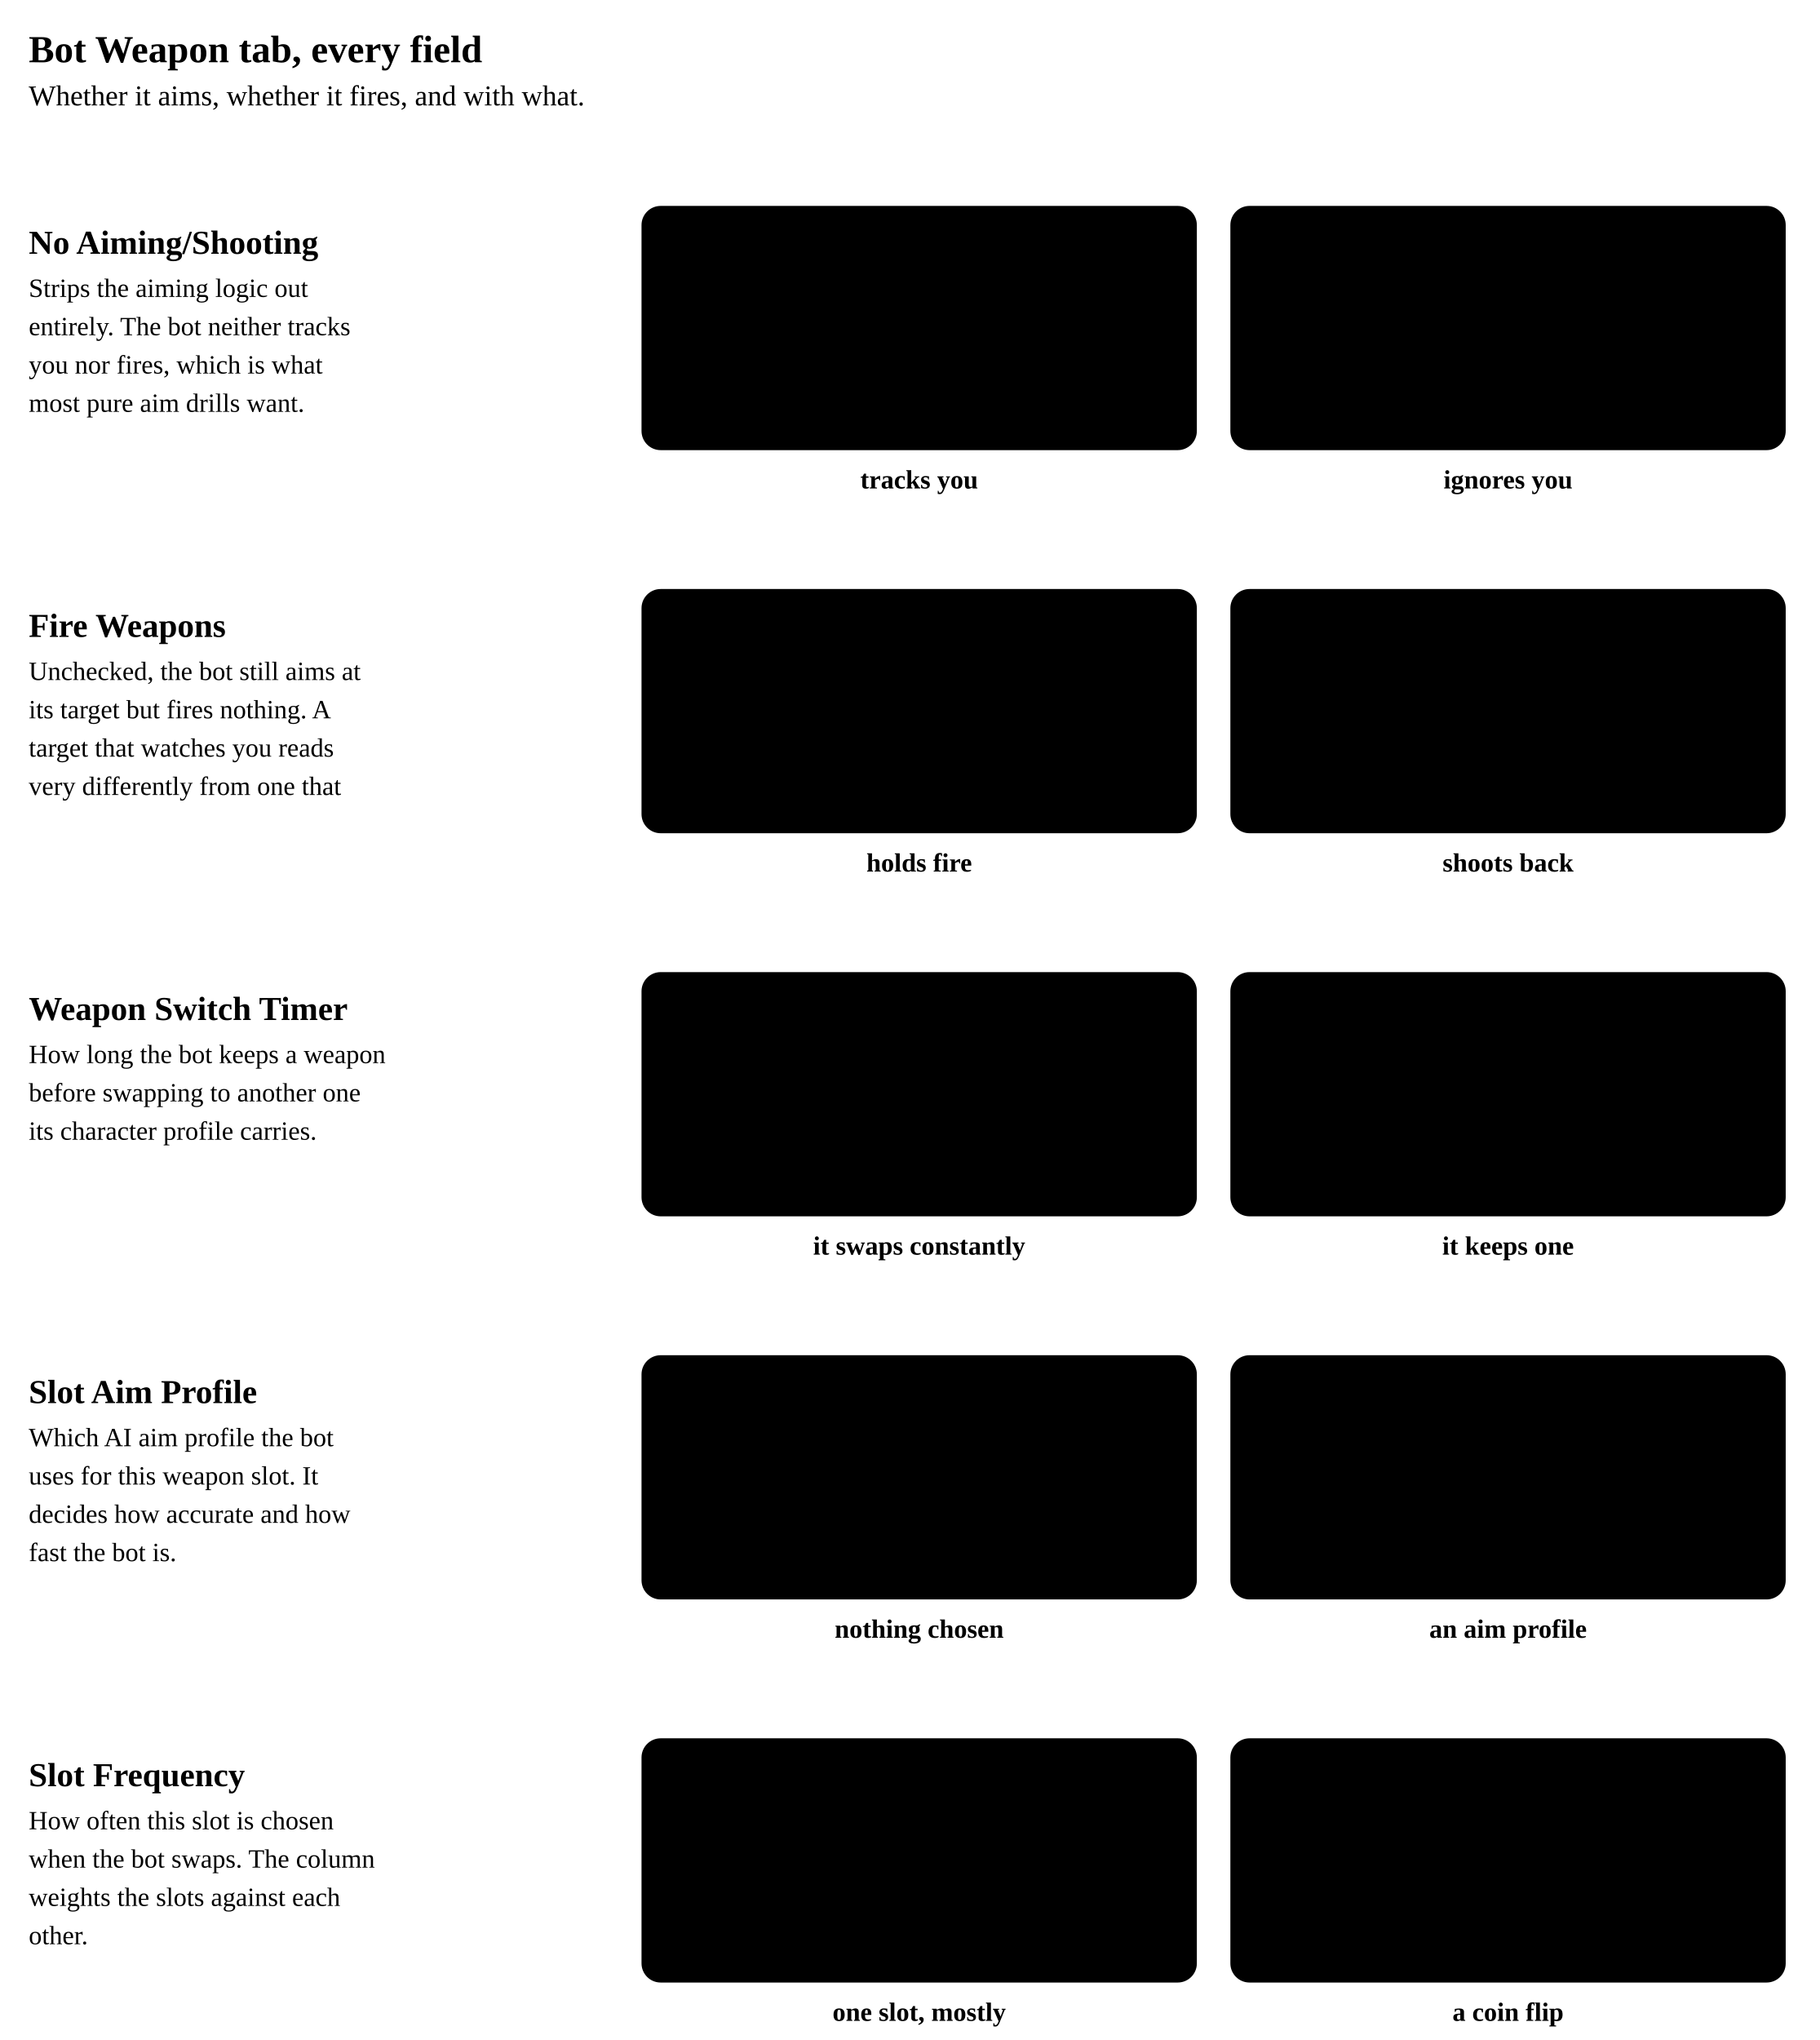
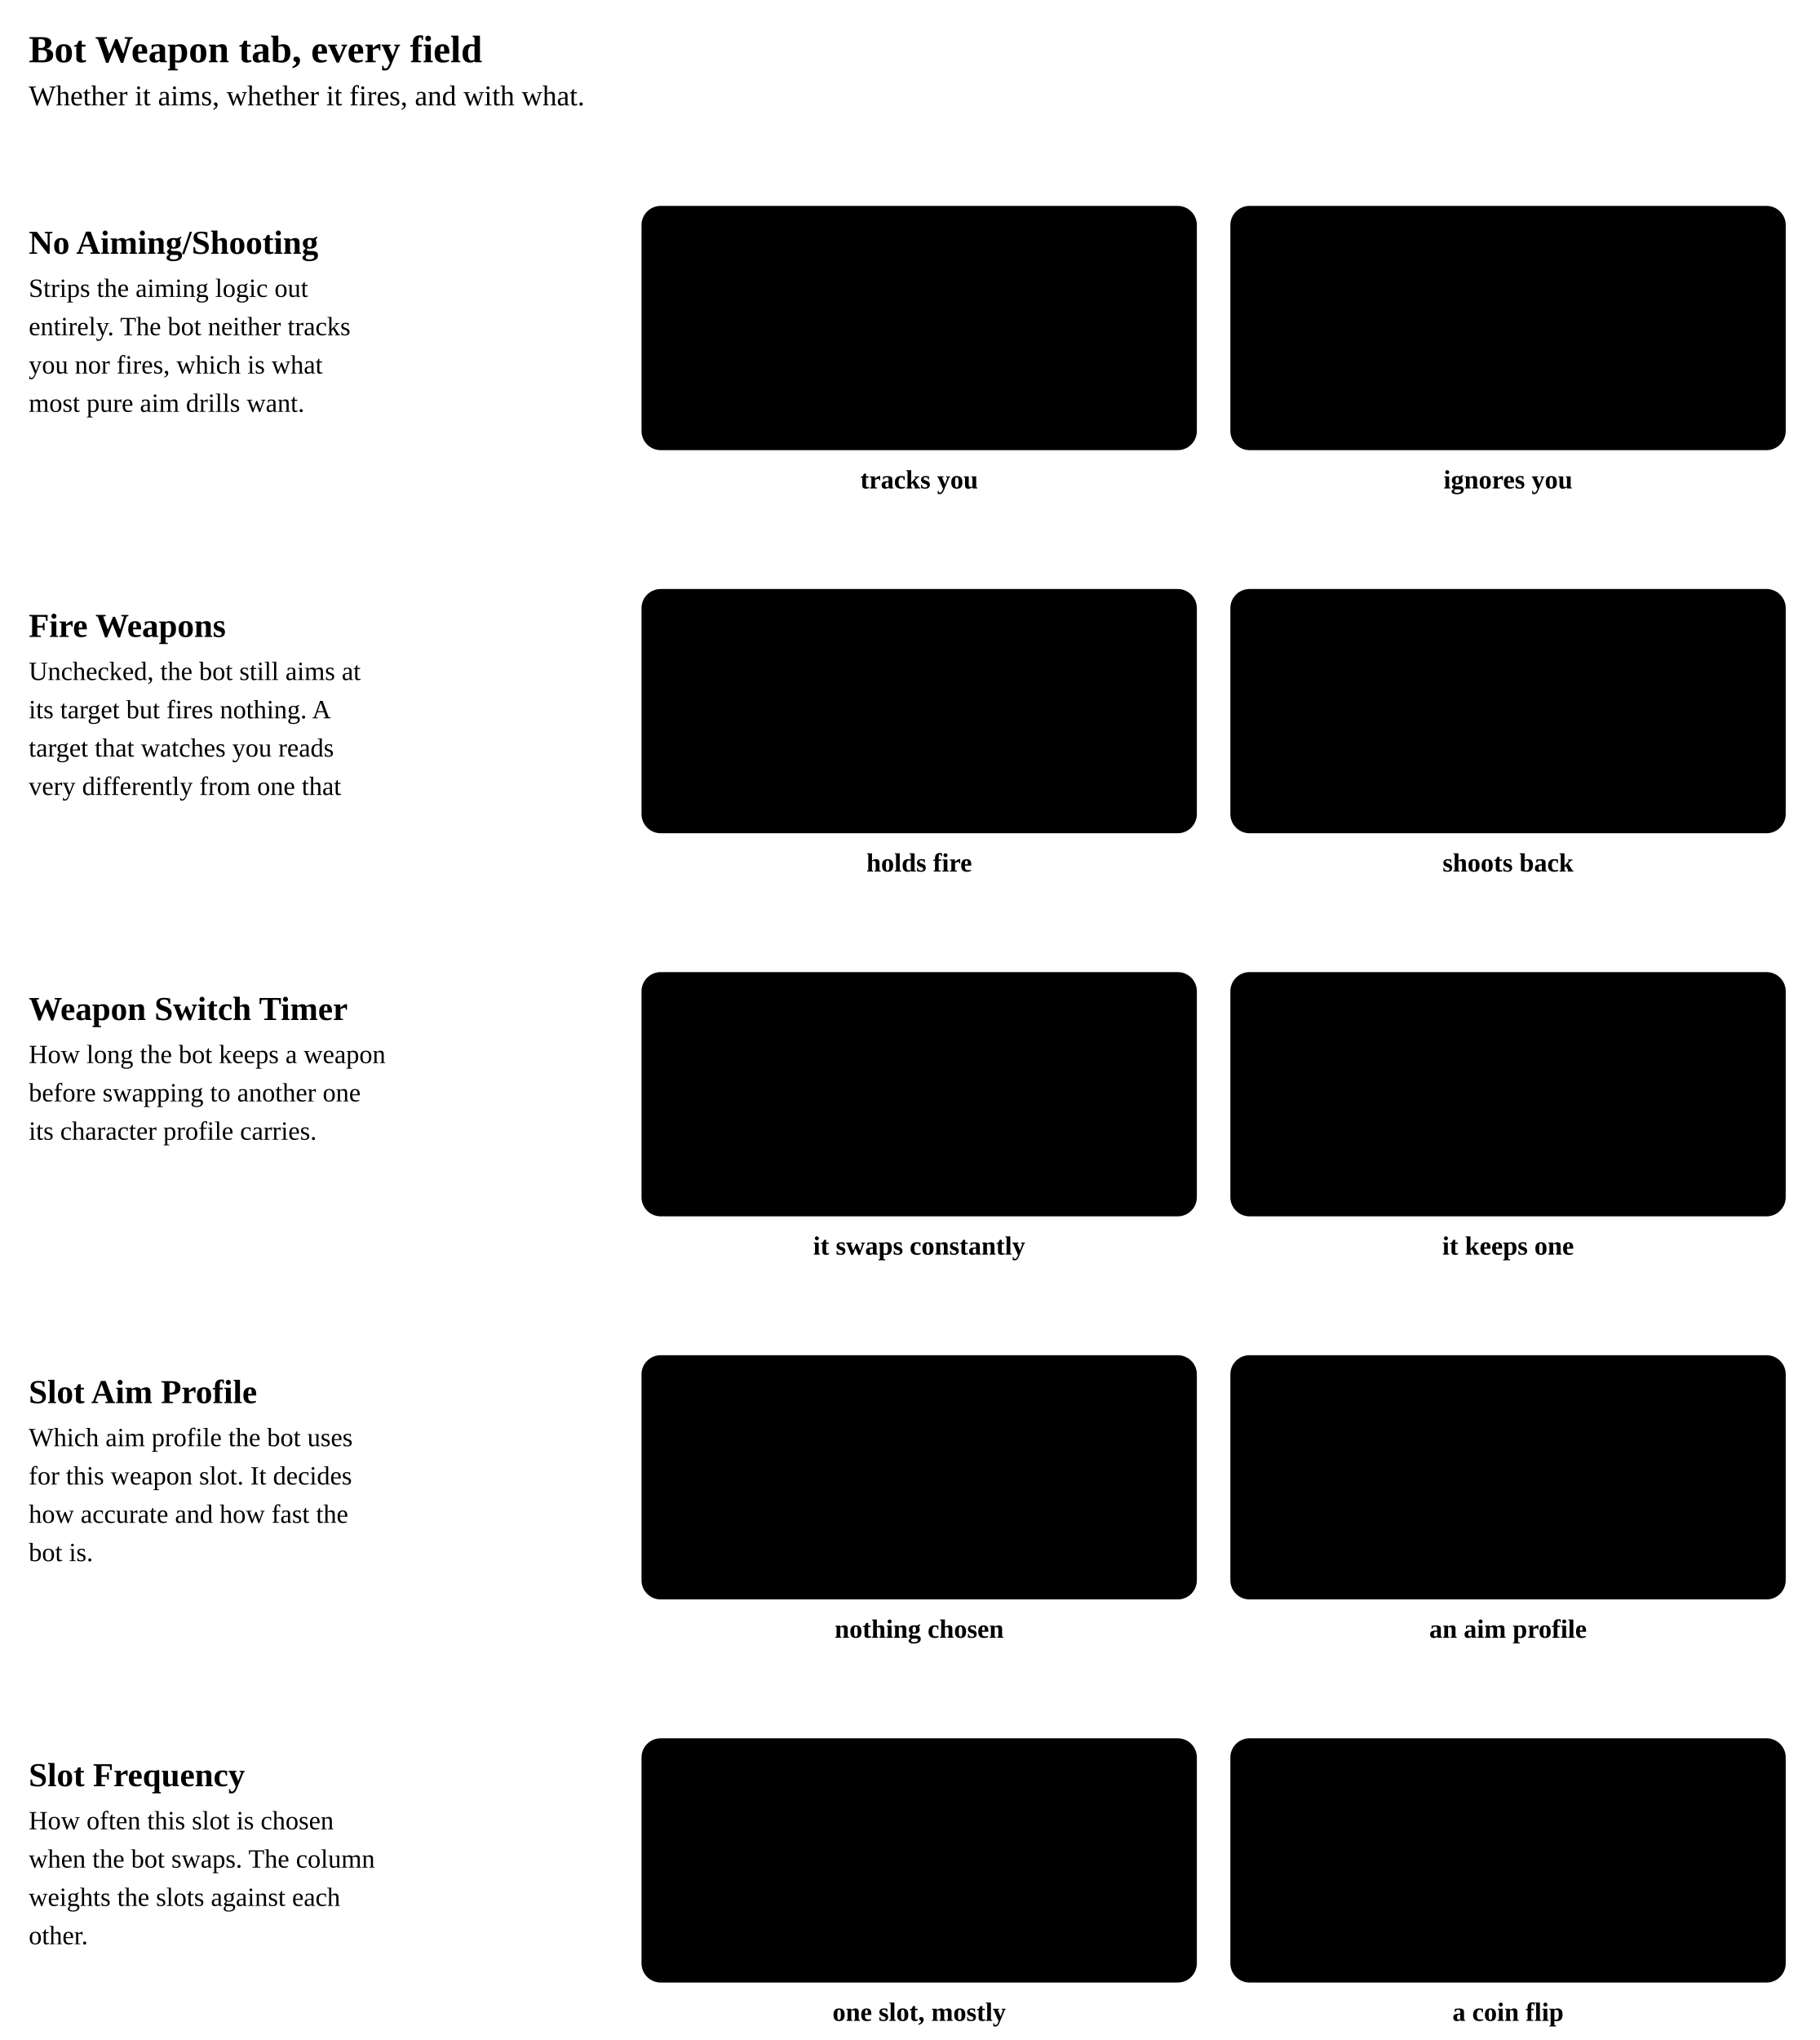
<svg viewBox="0 0 760 852" class="fig-fit" role="img" aria-labelledby="fig-bweaponfields-title">
  <style>@keyframes aimbweaponfields0y0{0%{transform:translate(0.0px,0)}2.083%{transform:translate(7.6px,0)}4.167%{transform:translate(15.0px,0)}6.25%{transform:translate(22.2px,0)}8.333%{transform:translate(29.0px,0)}10.42%{transform:translate(35.3px,0)}12.5%{transform:translate(41.0px,0)}14.58%{transform:translate(46.0px,0)}16.67%{transform:translate(50.2px,0)}18.75%{transform:translate(53.6px,0)}20.83%{transform:translate(56.0px,0)}22.92%{transform:translate(57.5px,0)}25%{transform:translate(58.0px,0)}27.08%{transform:translate(57.5px,0)}29.17%{transform:translate(56.0px,0)}31.25%{transform:translate(53.6px,0)}33.33%{transform:translate(50.2px,0)}35.42%{transform:translate(46.0px,0)}37.5%{transform:translate(41.0px,0)}39.58%{transform:translate(35.3px,0)}41.67%{transform:translate(29.0px,0)}43.75%{transform:translate(22.2px,0)}45.83%{transform:translate(15.0px,0)}47.92%{transform:translate(7.6px,0)}50%{transform:translate(0.0px,0)}52.08%{transform:translate(-7.6px,0)}54.17%{transform:translate(-15.0px,0)}56.25%{transform:translate(-22.2px,0)}58.33%{transform:translate(-29.0px,0)}60.42%{transform:translate(-35.3px,0)}62.5%{transform:translate(-41.0px,0)}64.58%{transform:translate(-46.0px,0)}66.67%{transform:translate(-50.2px,0)}68.75%{transform:translate(-53.6px,0)}70.83%{transform:translate(-56.0px,0)}72.92%{transform:translate(-57.5px,0)}75%{transform:translate(-58.0px,0)}77.08%{transform:translate(-57.5px,0)}79.17%{transform:translate(-56.0px,0)}81.25%{transform:translate(-53.6px,0)}83.33%{transform:translate(-50.2px,0)}85.42%{transform:translate(-46.0px,0)}87.5%{transform:translate(-41.0px,0)}89.58%{transform:translate(-35.3px,0)}91.67%{transform:translate(-29.0px,0)}93.75%{transform:translate(-22.2px,0)}95.83%{transform:translate(-15.0px,0)}97.92%{transform:translate(-7.6px,0)}100%{transform:translate(-0.0px,0)}}.aim-bweaponfields0-0y{animation-name:aimbweaponfields0y0;animation-duration:4.0s;animation-timing-function:linear;animation-iteration-count:infinite}@keyframes aimbweaponfields0g0{0%{transform:rotate(-0.00deg)}2.083%{transform:rotate(-12.55deg)}4.167%{transform:rotate(-23.82deg)}6.25%{transform:rotate(-33.14deg)}8.333%{transform:rotate(-40.46deg)}10.42%{transform:rotate(-46.08deg)}12.5%{transform:rotate(-50.34deg)}14.58%{transform:rotate(-53.54deg)}16.67%{transform:rotate(-55.91deg)}18.75%{transform:rotate(-57.60deg)}20.83%{transform:rotate(-58.75deg)}22.92%{transform:rotate(-59.41deg)}25%{transform:rotate(-59.62deg)}27.08%{transform:rotate(-59.41deg)}29.17%{transform:rotate(-58.75deg)}31.25%{transform:rotate(-57.60deg)}33.33%{transform:rotate(-55.91deg)}35.42%{transform:rotate(-53.54deg)}37.5%{transform:rotate(-50.34deg)}39.58%{transform:rotate(-46.08deg)}41.67%{transform:rotate(-40.46deg)}43.75%{transform:rotate(-33.14deg)}45.83%{transform:rotate(-23.82deg)}47.92%{transform:rotate(-12.55deg)}50%{transform:rotate(-0.00deg)}52.08%{transform:rotate(12.55deg)}54.17%{transform:rotate(23.82deg)}56.25%{transform:rotate(33.14deg)}58.33%{transform:rotate(40.46deg)}60.42%{transform:rotate(46.08deg)}62.5%{transform:rotate(50.34deg)}64.58%{transform:rotate(53.54deg)}66.67%{transform:rotate(55.91deg)}68.75%{transform:rotate(57.60deg)}70.83%{transform:rotate(58.75deg)}72.92%{transform:rotate(59.41deg)}75%{transform:rotate(59.62deg)}77.08%{transform:rotate(59.41deg)}79.17%{transform:rotate(58.75deg)}81.25%{transform:rotate(57.60deg)}83.33%{transform:rotate(55.91deg)}85.42%{transform:rotate(53.54deg)}87.5%{transform:rotate(50.34deg)}89.58%{transform:rotate(46.08deg)}91.67%{transform:rotate(40.46deg)}93.75%{transform:rotate(33.14deg)}95.83%{transform:rotate(23.82deg)}97.92%{transform:rotate(12.55deg)}100%{transform:rotate(0.00deg)}}.aim-bweaponfields0-0g{animation-name:aimbweaponfields0g0;animation-duration:4.0s;animation-timing-function:linear;animation-iteration-count:infinite}@keyframes aimbweaponfields0y1{0%{transform:translate(0.0px,0)}2.083%{transform:translate(7.6px,0)}4.167%{transform:translate(15.0px,0)}6.25%{transform:translate(22.2px,0)}8.333%{transform:translate(29.0px,0)}10.42%{transform:translate(35.3px,0)}12.5%{transform:translate(41.0px,0)}14.58%{transform:translate(46.0px,0)}16.67%{transform:translate(50.2px,0)}18.75%{transform:translate(53.6px,0)}20.83%{transform:translate(56.0px,0)}22.92%{transform:translate(57.5px,0)}25%{transform:translate(58.0px,0)}27.08%{transform:translate(57.5px,0)}29.17%{transform:translate(56.0px,0)}31.25%{transform:translate(53.6px,0)}33.33%{transform:translate(50.2px,0)}35.42%{transform:translate(46.0px,0)}37.5%{transform:translate(41.0px,0)}39.58%{transform:translate(35.3px,0)}41.67%{transform:translate(29.0px,0)}43.75%{transform:translate(22.2px,0)}45.83%{transform:translate(15.0px,0)}47.92%{transform:translate(7.6px,0)}50%{transform:translate(0.0px,0)}52.08%{transform:translate(-7.6px,0)}54.17%{transform:translate(-15.0px,0)}56.25%{transform:translate(-22.2px,0)}58.33%{transform:translate(-29.0px,0)}60.42%{transform:translate(-35.3px,0)}62.5%{transform:translate(-41.0px,0)}64.58%{transform:translate(-46.0px,0)}66.67%{transform:translate(-50.2px,0)}68.75%{transform:translate(-53.6px,0)}70.83%{transform:translate(-56.0px,0)}72.92%{transform:translate(-57.5px,0)}75%{transform:translate(-58.0px,0)}77.08%{transform:translate(-57.5px,0)}79.17%{transform:translate(-56.0px,0)}81.25%{transform:translate(-53.6px,0)}83.33%{transform:translate(-50.2px,0)}85.42%{transform:translate(-46.0px,0)}87.5%{transform:translate(-41.0px,0)}89.58%{transform:translate(-35.3px,0)}91.67%{transform:translate(-29.0px,0)}93.75%{transform:translate(-22.2px,0)}95.83%{transform:translate(-15.0px,0)}97.92%{transform:translate(-7.6px,0)}100%{transform:translate(-0.0px,0)}}.aim-bweaponfields0-1y{animation-name:aimbweaponfields0y1;animation-duration:4.0s;animation-timing-function:linear;animation-iteration-count:infinite}@keyframes aimbweaponfields0g1{0%{transform:rotate(0.00deg)}100%{transform:rotate(0.00deg)}}.aim-bweaponfields0-1g{animation-name:aimbweaponfields0g1;animation-duration:4.0s;animation-timing-function:linear;animation-iteration-count:infinite}@media (prefers-reduced-motion:reduce){[class*='aim-bweaponfields0-']{animation-play-state:paused;animation-delay:-1.20s!important;opacity:1}}@keyframes aimbweaponfields1y0{0%{transform:translate(0.0px,0)}2.083%{transform:translate(7.6px,0)}4.167%{transform:translate(15.0px,0)}6.25%{transform:translate(22.2px,0)}8.333%{transform:translate(29.0px,0)}10.42%{transform:translate(35.3px,0)}12.5%{transform:translate(41.0px,0)}14.58%{transform:translate(46.0px,0)}16.67%{transform:translate(50.2px,0)}18.75%{transform:translate(53.6px,0)}20.83%{transform:translate(56.0px,0)}22.92%{transform:translate(57.5px,0)}25%{transform:translate(58.0px,0)}27.08%{transform:translate(57.5px,0)}29.17%{transform:translate(56.0px,0)}31.25%{transform:translate(53.6px,0)}33.33%{transform:translate(50.2px,0)}35.42%{transform:translate(46.0px,0)}37.5%{transform:translate(41.0px,0)}39.58%{transform:translate(35.3px,0)}41.67%{transform:translate(29.0px,0)}43.75%{transform:translate(22.2px,0)}45.83%{transform:translate(15.0px,0)}47.92%{transform:translate(7.6px,0)}50%{transform:translate(0.0px,0)}52.08%{transform:translate(-7.6px,0)}54.17%{transform:translate(-15.0px,0)}56.25%{transform:translate(-22.2px,0)}58.33%{transform:translate(-29.0px,0)}60.42%{transform:translate(-35.3px,0)}62.5%{transform:translate(-41.0px,0)}64.58%{transform:translate(-46.0px,0)}66.67%{transform:translate(-50.2px,0)}68.75%{transform:translate(-53.6px,0)}70.83%{transform:translate(-56.0px,0)}72.92%{transform:translate(-57.5px,0)}75%{transform:translate(-58.0px,0)}77.08%{transform:translate(-57.5px,0)}79.17%{transform:translate(-56.0px,0)}81.25%{transform:translate(-53.6px,0)}83.33%{transform:translate(-50.2px,0)}85.42%{transform:translate(-46.0px,0)}87.5%{transform:translate(-41.0px,0)}89.58%{transform:translate(-35.3px,0)}91.67%{transform:translate(-29.0px,0)}93.75%{transform:translate(-22.2px,0)}95.83%{transform:translate(-15.0px,0)}97.92%{transform:translate(-7.6px,0)}100%{transform:translate(-0.0px,0)}}.aim-bweaponfields1-0y{animation-name:aimbweaponfields1y0;animation-duration:4.0s;animation-timing-function:linear;animation-iteration-count:infinite}@keyframes aimbweaponfields1g0{0%{transform:rotate(-0.00deg)}2.083%{transform:rotate(-12.55deg)}4.167%{transform:rotate(-23.82deg)}6.25%{transform:rotate(-33.14deg)}8.333%{transform:rotate(-40.46deg)}10.42%{transform:rotate(-46.08deg)}12.5%{transform:rotate(-50.34deg)}14.58%{transform:rotate(-53.54deg)}16.67%{transform:rotate(-55.91deg)}18.75%{transform:rotate(-57.60deg)}20.83%{transform:rotate(-58.75deg)}22.92%{transform:rotate(-59.41deg)}25%{transform:rotate(-59.62deg)}27.08%{transform:rotate(-59.41deg)}29.17%{transform:rotate(-58.75deg)}31.25%{transform:rotate(-57.60deg)}33.33%{transform:rotate(-55.91deg)}35.42%{transform:rotate(-53.54deg)}37.5%{transform:rotate(-50.34deg)}39.58%{transform:rotate(-46.08deg)}41.67%{transform:rotate(-40.46deg)}43.75%{transform:rotate(-33.14deg)}45.83%{transform:rotate(-23.82deg)}47.92%{transform:rotate(-12.55deg)}50%{transform:rotate(-0.00deg)}52.08%{transform:rotate(12.55deg)}54.17%{transform:rotate(23.82deg)}56.25%{transform:rotate(33.14deg)}58.33%{transform:rotate(40.46deg)}60.42%{transform:rotate(46.08deg)}62.5%{transform:rotate(50.34deg)}64.58%{transform:rotate(53.54deg)}66.67%{transform:rotate(55.91deg)}68.75%{transform:rotate(57.60deg)}70.83%{transform:rotate(58.75deg)}72.92%{transform:rotate(59.41deg)}75%{transform:rotate(59.62deg)}77.08%{transform:rotate(59.41deg)}79.17%{transform:rotate(58.75deg)}81.25%{transform:rotate(57.60deg)}83.33%{transform:rotate(55.91deg)}85.42%{transform:rotate(53.54deg)}87.5%{transform:rotate(50.34deg)}89.58%{transform:rotate(46.08deg)}91.67%{transform:rotate(40.46deg)}93.75%{transform:rotate(33.14deg)}95.83%{transform:rotate(23.82deg)}97.92%{transform:rotate(12.55deg)}100%{transform:rotate(0.00deg)}}.aim-bweaponfields1-0g{animation-name:aimbweaponfields1g0;animation-duration:4.0s;animation-timing-function:linear;animation-iteration-count:infinite}@keyframes aimbweaponfields1y1{0%{transform:translate(0.0px,0)}2.083%{transform:translate(7.6px,0)}4.167%{transform:translate(15.0px,0)}6.25%{transform:translate(22.2px,0)}8.333%{transform:translate(29.0px,0)}10.42%{transform:translate(35.3px,0)}12.5%{transform:translate(41.0px,0)}14.58%{transform:translate(46.0px,0)}16.67%{transform:translate(50.2px,0)}18.75%{transform:translate(53.6px,0)}20.83%{transform:translate(56.0px,0)}22.92%{transform:translate(57.5px,0)}25%{transform:translate(58.0px,0)}27.08%{transform:translate(57.5px,0)}29.17%{transform:translate(56.0px,0)}31.25%{transform:translate(53.6px,0)}33.33%{transform:translate(50.2px,0)}35.42%{transform:translate(46.0px,0)}37.5%{transform:translate(41.0px,0)}39.58%{transform:translate(35.3px,0)}41.67%{transform:translate(29.0px,0)}43.75%{transform:translate(22.2px,0)}45.83%{transform:translate(15.0px,0)}47.92%{transform:translate(7.6px,0)}50%{transform:translate(0.0px,0)}52.08%{transform:translate(-7.6px,0)}54.17%{transform:translate(-15.0px,0)}56.25%{transform:translate(-22.2px,0)}58.33%{transform:translate(-29.0px,0)}60.42%{transform:translate(-35.3px,0)}62.5%{transform:translate(-41.0px,0)}64.58%{transform:translate(-46.0px,0)}66.67%{transform:translate(-50.2px,0)}68.75%{transform:translate(-53.6px,0)}70.83%{transform:translate(-56.0px,0)}72.92%{transform:translate(-57.5px,0)}75%{transform:translate(-58.0px,0)}77.08%{transform:translate(-57.5px,0)}79.17%{transform:translate(-56.0px,0)}81.25%{transform:translate(-53.6px,0)}83.33%{transform:translate(-50.2px,0)}85.42%{transform:translate(-46.0px,0)}87.5%{transform:translate(-41.0px,0)}89.58%{transform:translate(-35.3px,0)}91.67%{transform:translate(-29.0px,0)}93.75%{transform:translate(-22.2px,0)}95.83%{transform:translate(-15.0px,0)}97.92%{transform:translate(-7.6px,0)}100%{transform:translate(-0.0px,0)}}.aim-bweaponfields1-1y{animation-name:aimbweaponfields1y1;animation-duration:4.0s;animation-timing-function:linear;animation-iteration-count:infinite}@keyframes aimbweaponfields1t1{0%{opacity:0}20.0%{opacity:0}26.0%{opacity:0.85}30.0%{opacity:0.85}35.0%{opacity:0}100%{opacity:0}}.aim-bweaponfields1-1shot{animation-name:aimbweaponfields1t1;animation-duration:4.0s;animation-iteration-count:infinite}@keyframes aimbweaponfields1g1{0%{transform:rotate(-0.00deg)}2.083%{transform:rotate(-12.55deg)}4.167%{transform:rotate(-23.82deg)}6.25%{transform:rotate(-33.14deg)}8.333%{transform:rotate(-40.46deg)}10.42%{transform:rotate(-46.08deg)}12.5%{transform:rotate(-50.34deg)}14.58%{transform:rotate(-53.54deg)}16.67%{transform:rotate(-55.91deg)}18.75%{transform:rotate(-57.60deg)}20.83%{transform:rotate(-58.75deg)}22.92%{transform:rotate(-59.41deg)}25%{transform:rotate(-59.62deg)}27.08%{transform:rotate(-59.41deg)}29.17%{transform:rotate(-58.75deg)}31.25%{transform:rotate(-57.60deg)}33.33%{transform:rotate(-55.91deg)}35.42%{transform:rotate(-53.54deg)}37.5%{transform:rotate(-50.34deg)}39.58%{transform:rotate(-46.08deg)}41.67%{transform:rotate(-40.46deg)}43.75%{transform:rotate(-33.14deg)}45.83%{transform:rotate(-23.82deg)}47.92%{transform:rotate(-12.55deg)}50%{transform:rotate(-0.00deg)}52.08%{transform:rotate(12.55deg)}54.17%{transform:rotate(23.82deg)}56.25%{transform:rotate(33.14deg)}58.33%{transform:rotate(40.46deg)}60.42%{transform:rotate(46.08deg)}62.5%{transform:rotate(50.34deg)}64.58%{transform:rotate(53.54deg)}66.67%{transform:rotate(55.91deg)}68.75%{transform:rotate(57.60deg)}70.83%{transform:rotate(58.75deg)}72.92%{transform:rotate(59.41deg)}75%{transform:rotate(59.62deg)}77.08%{transform:rotate(59.41deg)}79.17%{transform:rotate(58.75deg)}81.25%{transform:rotate(57.60deg)}83.33%{transform:rotate(55.91deg)}85.42%{transform:rotate(53.54deg)}87.5%{transform:rotate(50.34deg)}89.58%{transform:rotate(46.08deg)}91.67%{transform:rotate(40.46deg)}93.75%{transform:rotate(33.14deg)}95.83%{transform:rotate(23.82deg)}97.92%{transform:rotate(12.55deg)}100%{transform:rotate(0.00deg)}}.aim-bweaponfields1-1g{animation-name:aimbweaponfields1g1;animation-duration:4.0s;animation-timing-function:linear;animation-iteration-count:infinite}@media (prefers-reduced-motion:reduce){[class*='aim-bweaponfields1-']{animation-play-state:paused;animation-delay:-1.20s!important;opacity:1}}@media (prefers-reduced-motion:reduce){[class*='aim-bweaponfields2-']{animation-play-state:paused;animation-delay:-1.20s!important;opacity:1}}@keyframes aimbweaponfields3o0{0%{opacity:0.15}12%{opacity:1}100%{opacity:1}}.aim-bweaponfields3-0{opacity:0.15;animation-name:aimbweaponfields3o0;animation-duration:4.0s;animation-iteration-count:infinite}@keyframes aimbweaponfields3o1{0%{opacity:0.15}12%{opacity:1}100%{opacity:1}}.aim-bweaponfields3-1{opacity:0.15;animation-name:aimbweaponfields3o1;animation-duration:4.0s;animation-iteration-count:infinite}@media (prefers-reduced-motion:reduce){[class*='aim-bweaponfields3-']{animation-play-state:paused;animation-delay:-1.20s!important;opacity:1}}@media (prefers-reduced-motion:reduce){[class*='aim-bweaponfields4-']{animation-play-state:paused;animation-delay:-1.20s!important;opacity:1}}</style>
  <text x="12" y="26" class="fig-ink" text-anchor="start" font-size="16" font-weight="700">Bot Weapon tab, every field</text>
  <text x="12" y="44" class="fig-muted" text-anchor="start" font-size="12" font-weight="500">Whether it aims, whether it fires, and with what.</text>
  <g transform="translate(0,52)">
    <text x="12" y="54" class="fig-ink" text-anchor="start" font-size="14" font-weight="700">No Aiming/Shooting</text>
    <text x="12" y="72" class="fig-muted" text-anchor="start" font-size="11" font-weight="500">Strips the aiming logic out</text>
    <text x="12" y="88" class="fig-muted" text-anchor="start" font-size="11" font-weight="500">entirely. The bot neither tracks</text>
    <text x="12" y="104" class="fig-muted" text-anchor="start" font-size="11" font-weight="500">you nor fires, which is what</text>
    <text x="12" y="120" class="fig-muted" text-anchor="start" font-size="11" font-weight="500">most pure aim drills want.</text>
    <rect x="268" y="34" width="232" height="102" rx="8" class="fig-panel" />
    <text x="384.0" y="152" class="fig-muted" text-anchor="middle" font-size="11" font-weight="600">tracks you</text>
    <circle cx="384.0" cy="58" r="13" class="fig-target" />
    <g class="aim-bweaponfields0-0y">
      <circle cx="384.0" cy="110" r="8" class="fig-ink-stroke" stroke-width="2.2" fill="none" />
      <path d="M371.0 110H380.0M388.0 110H397.0M384.0 97V106M384.0 114V123" class="fig-ink-stroke" stroke-width="2.2" />
    </g>
    <g class="aim-bweaponfields0-0g" style="transform-box:fill-box;transform-origin:top center">
      <path d="M384.0 58V92" class="fig-cool-stroke" stroke-width="2.4" />
    </g>
    <text x="384.0" y="132" class="fig-muted" text-anchor="middle" font-size="10" font-weight="600">it tracks you</text>
    <rect x="514" y="34" width="232" height="102" rx="8" class="fig-panel" />
    <text x="630.0" y="152" class="fig-muted" text-anchor="middle" font-size="11" font-weight="600">ignores you</text>
    <circle cx="630.0" cy="58" r="13" class="fig-target" />
    <g class="aim-bweaponfields0-1y">
      <circle cx="630.0" cy="110" r="8" class="fig-ink-stroke" stroke-width="2.2" fill="none" />
      <path d="M617.0 110H626.0M634.0 110H643.0M630.0 97V106M630.0 114V123" class="fig-ink-stroke" stroke-width="2.2" />
    </g>
    <g class="aim-bweaponfields0-1g" style="transform-box:fill-box;transform-origin:top center">
      <path d="M630.0 58V92" class="fig-cool-stroke" stroke-width="2.4" />
    </g>
    <text x="630.0" y="132" class="fig-muted" text-anchor="middle" font-size="10" font-weight="600">it looks straight ahead</text>
  </g>
  <g transform="translate(0,212)">
    <text x="12" y="54" class="fig-ink" text-anchor="start" font-size="14" font-weight="700">Fire Weapons</text>
    <text x="12" y="72" class="fig-muted" text-anchor="start" font-size="11" font-weight="500">Unchecked, the bot still aims at</text>
    <text x="12" y="88" class="fig-muted" text-anchor="start" font-size="11" font-weight="500">its target but fires nothing. A</text>
    <text x="12" y="104" class="fig-muted" text-anchor="start" font-size="11" font-weight="500">target that watches you reads</text>
    <text x="12" y="120" class="fig-muted" text-anchor="start" font-size="11" font-weight="500">very differently from one that</text>
    <rect x="268" y="34" width="232" height="102" rx="8" class="fig-panel" />
    <text x="384.0" y="152" class="fig-muted" text-anchor="middle" font-size="11" font-weight="600">holds fire</text>
    <circle cx="384.0" cy="58" r="13" class="fig-target" />
    <g class="aim-bweaponfields1-0y">
      <circle cx="384.0" cy="110" r="8" class="fig-ink-stroke" stroke-width="2.2" fill="none" />
      <path d="M371.0 110H380.0M388.0 110H397.0M384.0 97V106M384.0 114V123" class="fig-ink-stroke" stroke-width="2.2" />
    </g>
    <g class="aim-bweaponfields1-0g" style="transform-box:fill-box;transform-origin:top center">
      <path d="M384.0 58V92" class="fig-cool-stroke" stroke-width="2.4" />
    </g>
    <text x="384.0" y="132" class="fig-muted" text-anchor="middle" font-size="10" font-weight="600">it aims, fires nothing</text>
    <rect x="514" y="34" width="232" height="102" rx="8" class="fig-panel" />
    <text x="630.0" y="152" class="fig-muted" text-anchor="middle" font-size="11" font-weight="600">shoots back</text>
    <circle cx="630.0" cy="58" r="13" class="fig-target" />
    <g class="aim-bweaponfields1-1y">
      <circle cx="630.0" cy="110" r="8" class="fig-ink-stroke" stroke-width="2.2" fill="none" />
      <path d="M617.0 110H626.0M634.0 110H643.0M630.0 97V106M630.0 114V123" class="fig-ink-stroke" stroke-width="2.2" />
    </g>
    <g class="aim-bweaponfields1-1g" style="transform-box:fill-box;transform-origin:top center">
      <path d="M630.0 58V92" class="fig-cool-stroke" stroke-width="2.4" />
      <path d="M630.0 94L630.0 116" class="fig-tense-stroke aim-bweaponfields1-1shot" stroke-width="2" stroke-dasharray="6 5" opacity="0" />
    </g>
    <text x="630.0" y="132" class="fig-muted" text-anchor="middle" font-size="10" font-weight="600">it aims and fires</text>
  </g>
  <g transform="translate(0,372)">
    <text x="12" y="54" class="fig-ink" text-anchor="start" font-size="14" font-weight="700">Weapon Switch Timer</text>
    <text x="12" y="72" class="fig-muted" text-anchor="start" font-size="11" font-weight="500">How long the bot keeps a weapon</text>
    <text x="12" y="88" class="fig-muted" text-anchor="start" font-size="11" font-weight="500">before swapping to another one</text>
    <text x="12" y="104" class="fig-muted" text-anchor="start" font-size="11" font-weight="500">its character profile carries.</text>
    <rect x="268" y="34" width="232" height="102" rx="8" class="fig-panel" />
    <text x="384.0" y="152" class="fig-muted" text-anchor="middle" font-size="11" font-weight="600">it swaps constantly</text>
    <rect x="310.0" y="60" width="148" height="20" rx="5" class="fig-grid-fill" opacity="0.4" />
    <rect x="310.0" y="60" width="30" height="20" rx="5" class="fig-grid-fill" opacity="0.9" />
    <text x="324.8" y="94" class="fig-muted" text-anchor="middle" font-size="8" font-weight="600">this weapon out</text>
    <path d="M339.6 54V82" class="fig-accent-stroke" stroke-width="2.4" />
    <rect x="514" y="34" width="232" height="102" rx="8" class="fig-panel" />
    <text x="630.0" y="152" class="fig-muted" text-anchor="middle" font-size="11" font-weight="600">it keeps one</text>
    <rect x="556.0" y="60" width="148" height="20" rx="5" class="fig-grid-fill" opacity="0.4" />
    <rect x="556.0" y="60" width="121" height="20" rx="5" class="fig-grid-fill" opacity="0.9" />
    <text x="616.68" y="94" class="fig-muted" text-anchor="middle" font-size="8" font-weight="600">this weapon out</text>
    <path d="M677.4 54V82" class="fig-accent-stroke" stroke-width="2.4" />
  </g>
  <g transform="translate(0,532)">
    <text x="12" y="54" class="fig-ink" text-anchor="start" font-size="14" font-weight="700">Slot Aim Profile</text>
-     <text x="12" y="72" class="fig-muted" text-anchor="start" font-size="11" font-weight="500">Which AI aim profile the bot</text>
-     <text x="12" y="88" class="fig-muted" text-anchor="start" font-size="11" font-weight="500">uses for this weapon slot. It</text>
-     <text x="12" y="104" class="fig-muted" text-anchor="start" font-size="11" font-weight="500">decides how accurate and how</text>
-     <text x="12" y="120" class="fig-muted" text-anchor="start" font-size="11" font-weight="500">fast the bot is.</text>
+     <text x="12" y="72" class="fig-muted" text-anchor="start" font-size="11" font-weight="500">Which aim profile the bot uses</text>
+     <text x="12" y="88" class="fig-muted" text-anchor="start" font-size="11" font-weight="500">for this weapon slot. It decides</text>
+     <text x="12" y="104" class="fig-muted" text-anchor="start" font-size="11" font-weight="500">how accurate and how fast the</text>
+     <text x="12" y="120" class="fig-muted" text-anchor="start" font-size="11" font-weight="500">bot is.</text>
    <rect x="268" y="34" width="232" height="102" rx="8" class="fig-panel" />
    <text x="384.0" y="152" class="fig-muted" text-anchor="middle" font-size="11" font-weight="600">nothing chosen</text>
    <rect x="320.0" y="63" width="26" height="26" rx="6" class="fig-grid-stroke" stroke-width="1.8" fill="none" />
    <rect x="324.0" y="67" width="18" height="18" rx="4" class="fig-accent-fill aim-bweaponfields3-0" style="animation-delay:0.00s" />
    <rect x="354.0" y="63" width="26" height="26" rx="6" class="fig-grid-stroke" stroke-width="1.8" fill="none" />
    <rect x="388.0" y="63" width="26" height="26" rx="6" class="fig-grid-stroke" stroke-width="1.8" fill="none" />
    <rect x="422.0" y="63" width="26" height="26" rx="6" class="fig-grid-stroke" stroke-width="1.8" fill="none" />
    <rect x="514" y="34" width="232" height="102" rx="8" class="fig-panel" />
    <text x="630.0" y="152" class="fig-muted" text-anchor="middle" font-size="11" font-weight="600">an aim profile</text>
    <rect x="566.0" y="63" width="26" height="26" rx="6" class="fig-grid-stroke" stroke-width="1.8" fill="none" />
    <rect x="570.0" y="67" width="18" height="18" rx="4" class="fig-accent-fill aim-bweaponfields3-1" style="animation-delay:0.00s" />
    <rect x="600.0" y="63" width="26" height="26" rx="6" class="fig-grid-stroke" stroke-width="1.8" fill="none" />
    <rect x="604.0" y="67" width="18" height="18" rx="4" class="fig-accent-fill aim-bweaponfields3-1" style="animation-delay:0.20s" />
    <rect x="634.0" y="63" width="26" height="26" rx="6" class="fig-grid-stroke" stroke-width="1.8" fill="none" />
    <rect x="638.0" y="67" width="18" height="18" rx="4" class="fig-accent-fill aim-bweaponfields3-1" style="animation-delay:0.40s" />
    <rect x="668.0" y="63" width="26" height="26" rx="6" class="fig-grid-stroke" stroke-width="1.8" fill="none" />
  </g>
  <g transform="translate(0,692)">
    <text x="12" y="54" class="fig-ink" text-anchor="start" font-size="14" font-weight="700">Slot Frequency</text>
    <text x="12" y="72" class="fig-muted" text-anchor="start" font-size="11" font-weight="500">How often this slot is chosen</text>
    <text x="12" y="88" class="fig-muted" text-anchor="start" font-size="11" font-weight="500">when the bot swaps. The column</text>
    <text x="12" y="104" class="fig-muted" text-anchor="start" font-size="11" font-weight="500">weights the slots against each</text>
    <text x="12" y="120" class="fig-muted" text-anchor="start" font-size="11" font-weight="500">other.</text>
    <rect x="268" y="34" width="232" height="102" rx="8" class="fig-panel" />
    <text x="384.0" y="152" class="fig-muted" text-anchor="middle" font-size="11" font-weight="600">one slot, mostly</text>
    <rect x="314.0" y="62" width="140" height="28" rx="6" class="fig-grid-fill" opacity="0.4" />
    <rect x="314.0" y="62" width="126" height="28" rx="6" class="fig-accent-fill" />
    <text x="377.0" y="81" class="fig-muted" text-anchor="middle" font-size="11" font-weight="700">90%</text>
    <text x="384.0" y="114" class="fig-muted" text-anchor="middle" font-size="10" font-weight="600">one profile, mostly</text>
    <rect x="514" y="34" width="232" height="102" rx="8" class="fig-panel" />
    <text x="630.0" y="152" class="fig-muted" text-anchor="middle" font-size="11" font-weight="600">a coin flip</text>
    <rect x="560.0" y="62" width="140" height="28" rx="6" class="fig-grid-fill" opacity="0.4" />
    <rect x="560.0" y="62" width="70" height="28" rx="6" class="fig-accent-fill" />
    <text x="595.0" y="81" class="fig-muted" text-anchor="middle" font-size="11" font-weight="700">50%</text>
    <text x="630.0" y="114" class="fig-muted" text-anchor="middle" font-size="10" font-weight="600">a coin flip each time</text>
  </g>
</svg>
